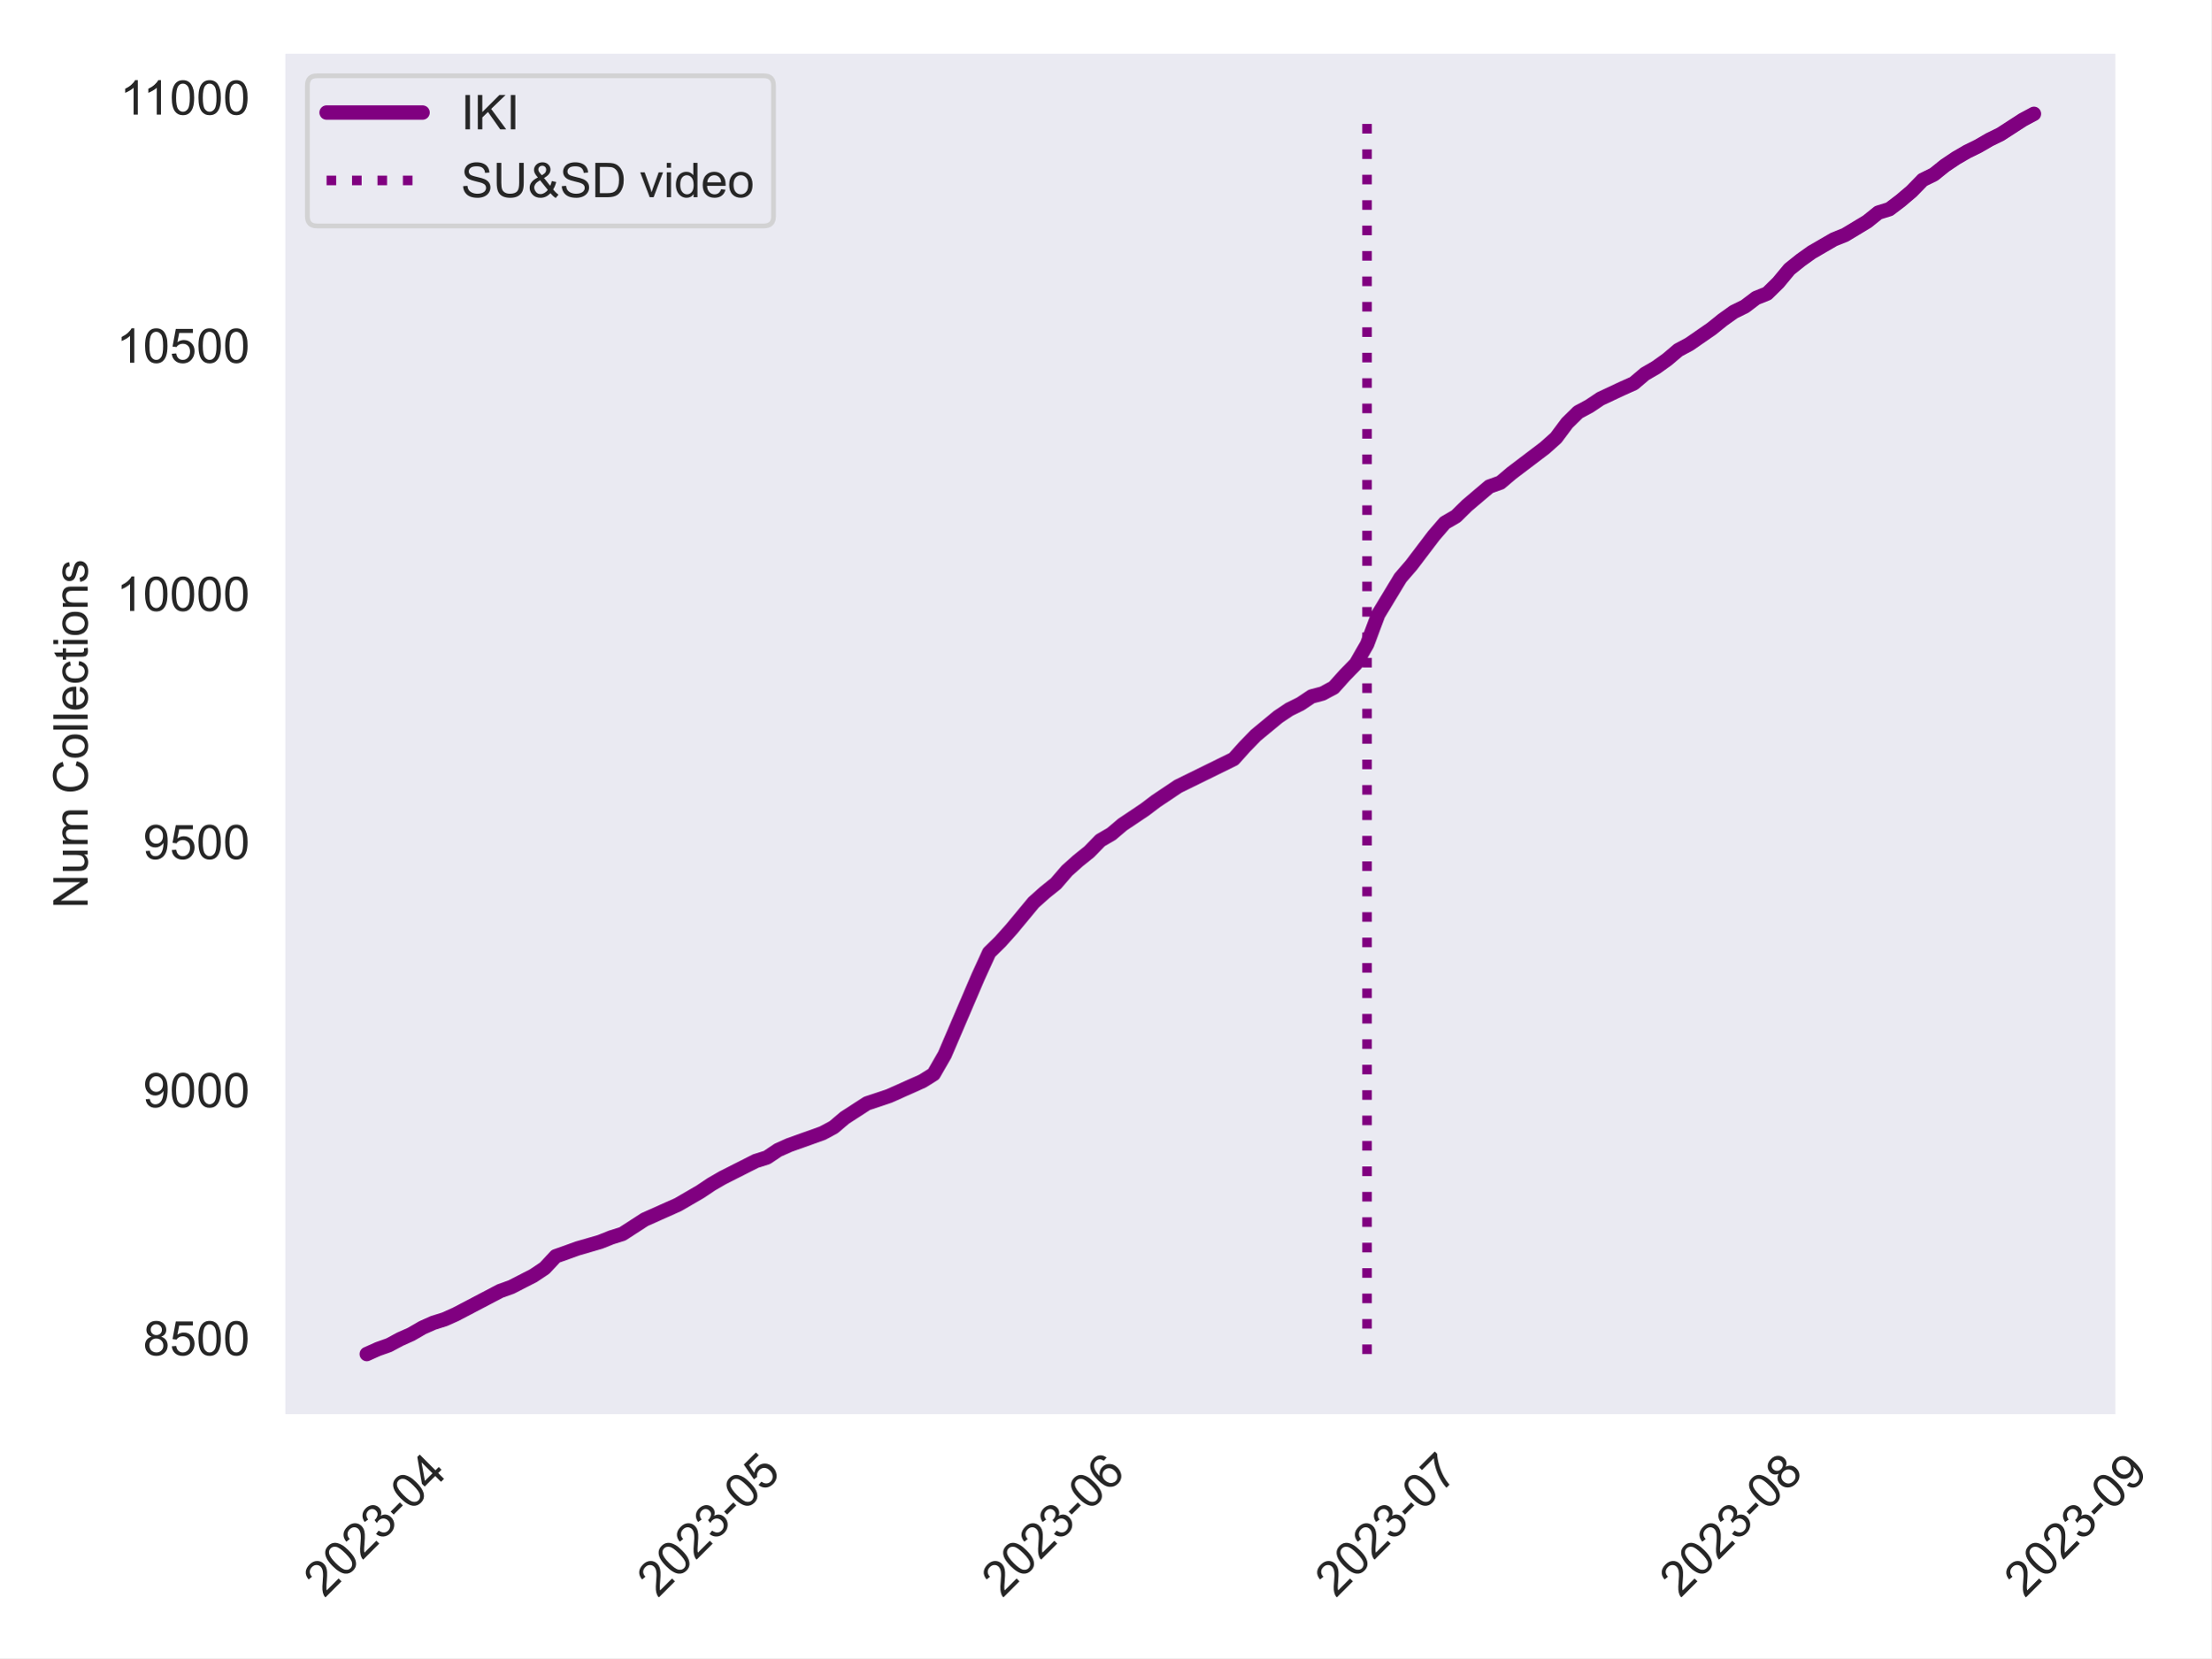
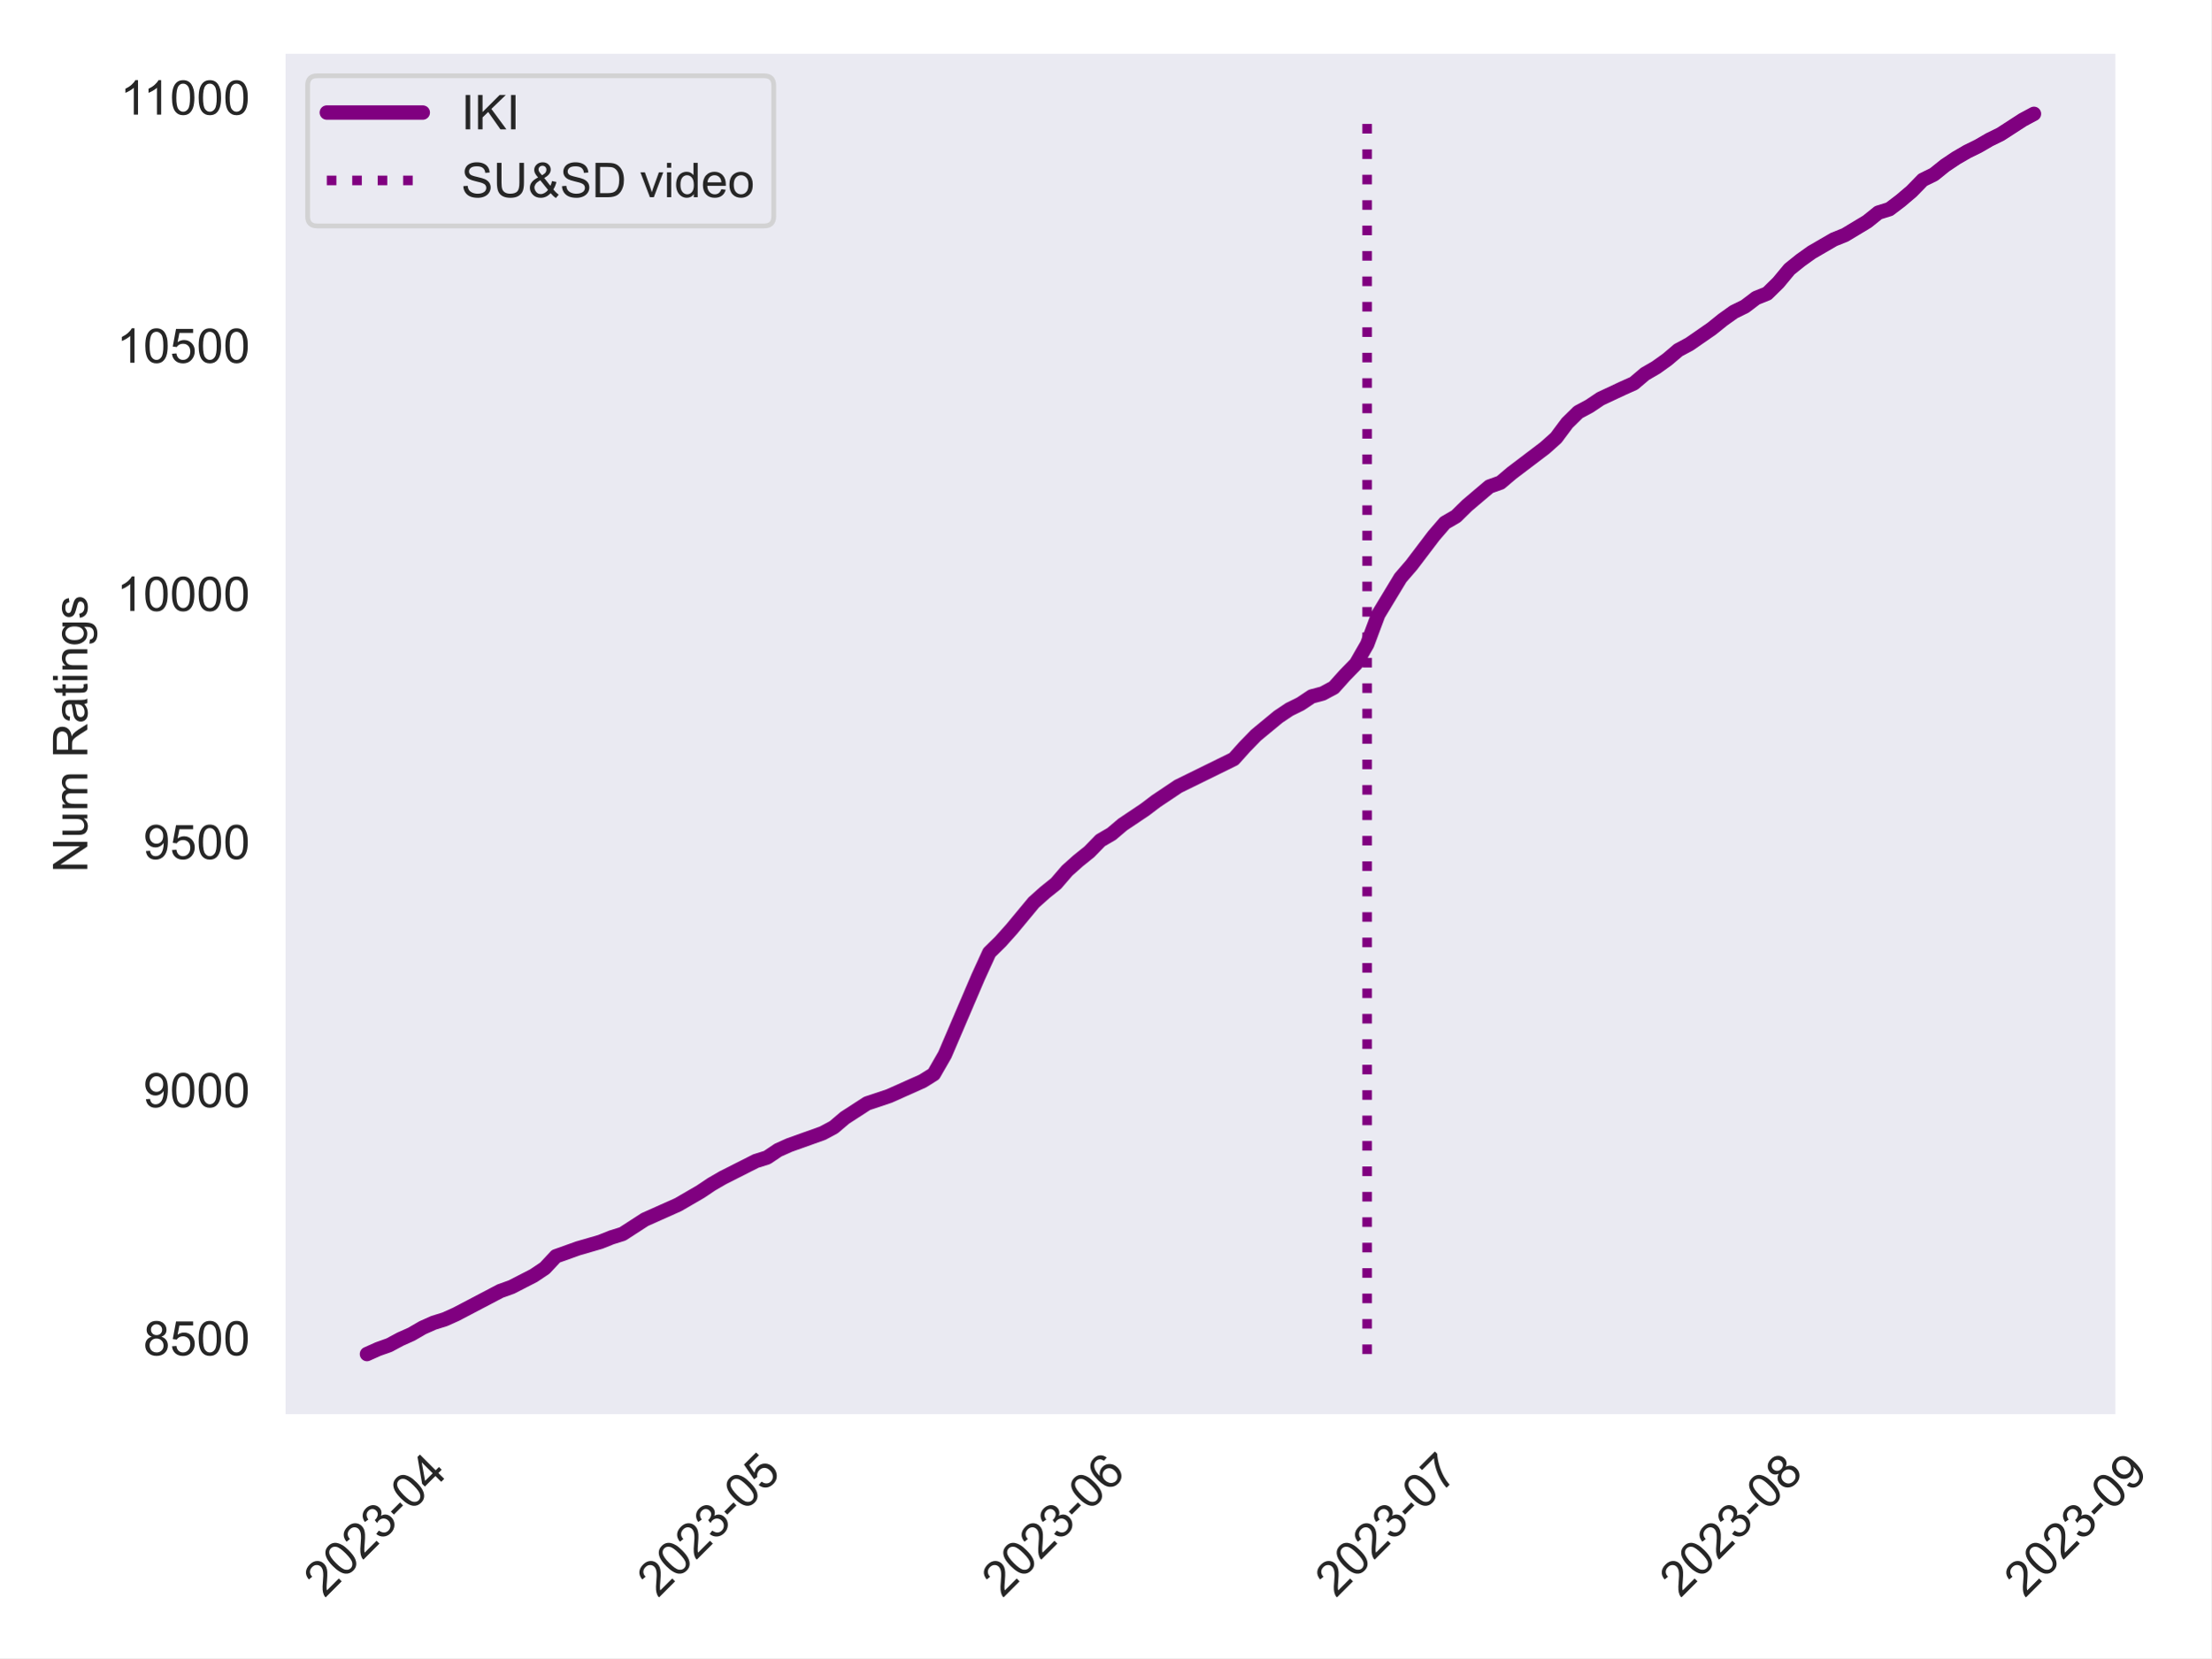
<svg xmlns="http://www.w3.org/2000/svg" xmlns:xlink="http://www.w3.org/1999/xlink" width="460.8pt" height="345.6pt" viewBox="0 0 460.8 345.6" version="1.1">
  <defs>
    <style type="text/css">*{stroke-linejoin: round; stroke-linecap: butt}</style>
  </defs>
  <g id="figure_1">
    <g id="patch_1">
      <path d="M 0 345.6  L 460.8 345.6  L 460.8 0  L 0 0  z " style="fill: #ffffff" />
    </g>
    <g id="axes_1">
      <g id="patch_2">
-         <path d="M 59.06 295.153  L 441.252 295.153  L 441.252 10.8  L 59.06 10.8  z " style="fill: #eaeaf2" />
+         <path d="M 59.105 295.153  L 441.252 295.153  L 441.252 10.8  L 59.105 10.8  z " style="fill: #eaeaf2" />
      </g>
      <g id="matplotlib.axis_1">
        <g id="xtick_1">
          <g id="text_1">
-             <g style="fill: #262626" transform="translate(67.60289 333.1617) rotate(-45) scale(0.1 -0.1)">
+             <g style="fill: #262626" transform="translate(67.64557 333.1617) rotate(-45) scale(0.1 -0.1)">
              <defs>
                <path id="ArialMT-32" d="M 3222 541  L 3222 0  L 194 0  Q 188 203 259 391  Q 375 700 629 1000  Q 884 1300 1366 1694  Q 2113 2306 2375 2664  Q 2638 3022 2638 3341  Q 2638 3675 2398 3904  Q 2159 4134 1775 4134  Q 1369 4134 1125 3890  Q 881 3647 878 3216  L 300 3275  Q 359 3922 746 4261  Q 1134 4600 1788 4600  Q 2447 4600 2831 4234  Q 3216 3869 3216 3328  Q 3216 3053 3103 2787  Q 2991 2522 2730 2228  Q 2469 1934 1863 1422  Q 1356 997 1212 845  Q 1069 694 975 541  L 3222 541  z " transform="scale(0.015625)" />
                <path id="ArialMT-30" d="M 266 2259  Q 266 3072 433 3567  Q 600 4063 929 4331  Q 1259 4600 1759 4600  Q 2128 4600 2406 4451  Q 2684 4303 2865 4023  Q 3047 3744 3150 3342  Q 3253 2941 3253 2259  Q 3253 1453 3087 958  Q 2922 463 2592 192  Q 2263 -78 1759 -78  Q 1097 -78 719 397  Q 266 969 266 2259  z M 844 2259  Q 844 1131 1108 757  Q 1372 384 1759 384  Q 2147 384 2411 759  Q 2675 1134 2675 2259  Q 2675 3391 2411 3762  Q 2147 4134 1753 4134  Q 1366 4134 1134 3806  Q 844 3388 844 2259  z " transform="scale(0.015625)" />
                <path id="ArialMT-33" d="M 269 1209  L 831 1284  Q 928 806 1161 595  Q 1394 384 1728 384  Q 2125 384 2398 659  Q 2672 934 2672 1341  Q 2672 1728 2419 1979  Q 2166 2231 1775 2231  Q 1616 2231 1378 2169  L 1441 2663  Q 1497 2656 1531 2656  Q 1891 2656 2178 2843  Q 2466 3031 2466 3422  Q 2466 3731 2256 3934  Q 2047 4138 1716 4138  Q 1388 4138 1169 3931  Q 950 3725 888 3313  L 325 3413  Q 428 3978 793 4289  Q 1159 4600 1703 4600  Q 2078 4600 2393 4439  Q 2709 4278 2876 4000  Q 3044 3722 3044 3409  Q 3044 3113 2884 2869  Q 2725 2625 2413 2481  Q 2819 2388 3044 2092  Q 3269 1797 3269 1353  Q 3269 753 2831 336  Q 2394 -81 1725 -81  Q 1122 -81 723 278  Q 325 638 269 1209  z " transform="scale(0.015625)" />
                <path id="ArialMT-2d" d="M 203 1375  L 203 1941  L 1931 1941  L 1931 1375  L 203 1375  z " transform="scale(0.015625)" />
                <path id="ArialMT-34" d="M 2069 0  L 2069 1097  L 81 1097  L 81 1613  L 2172 4581  L 2631 4581  L 2631 1613  L 3250 1613  L 3250 1097  L 2631 1097  L 2631 0  L 2069 0  z M 2069 1613  L 2069 3678  L 634 1613  L 2069 1613  z " transform="scale(0.015625)" />
              </defs>
              <use xlink:href="#ArialMT-32" />
              <use xlink:href="#ArialMT-30" x="55.615" />
              <use xlink:href="#ArialMT-32" x="111.23" />
              <use xlink:href="#ArialMT-33" x="166.846" />
              <use xlink:href="#ArialMT-2d" x="222.461" />
              <use xlink:href="#ArialMT-30" x="255.762" />
              <use xlink:href="#ArialMT-34" x="311.377" />
            </g>
          </g>
        </g>
        <g id="xtick_2">
          <g id="text_2">
-             <g style="fill: #262626" transform="translate(137.0923 333.1617) rotate(-45) scale(0.1 -0.1)">
+             <g style="fill: #262626" transform="translate(137.1268 333.1617) rotate(-45) scale(0.1 -0.1)">
              <defs>
                <path id="ArialMT-35" d="M 266 1200  L 856 1250  Q 922 819 1161 601  Q 1400 384 1738 384  Q 2144 384 2425 690  Q 2706 997 2706 1503  Q 2706 1984 2436 2262  Q 2166 2541 1728 2541  Q 1456 2541 1237 2417  Q 1019 2294 894 2097  L 366 2166  L 809 4519  L 3088 4519  L 3088 3981  L 1259 3981  L 1013 2750  Q 1425 3038 1878 3038  Q 2478 3038 2890 2622  Q 3303 2206 3303 1553  Q 3303 931 2941 478  Q 2500 -78 1738 -78  Q 1113 -78 717 272  Q 322 622 266 1200  z " transform="scale(0.015625)" />
              </defs>
              <use xlink:href="#ArialMT-32" />
              <use xlink:href="#ArialMT-30" x="55.615" />
              <use xlink:href="#ArialMT-32" x="111.23" />
              <use xlink:href="#ArialMT-33" x="166.846" />
              <use xlink:href="#ArialMT-2d" x="222.461" />
              <use xlink:href="#ArialMT-30" x="255.762" />
              <use xlink:href="#ArialMT-35" x="311.377" />
            </g>
          </g>
        </g>
        <g id="xtick_3">
          <g id="text_3">
-             <g style="fill: #262626" transform="translate(208.898 333.1617) rotate(-45) scale(0.1 -0.1)">
+             <g style="fill: #262626" transform="translate(208.9241 333.1617) rotate(-45) scale(0.1 -0.1)">
              <defs>
                <path id="ArialMT-36" d="M 3184 3459  L 2625 3416  Q 2550 3747 2413 3897  Q 2184 4138 1850 4138  Q 1581 4138 1378 3988  Q 1113 3794 959 3422  Q 806 3050 800 2363  Q 1003 2672 1297 2822  Q 1591 2972 1913 2972  Q 2475 2972 2870 2558  Q 3266 2144 3266 1488  Q 3266 1056 3080 686  Q 2894 316 2569 119  Q 2244 -78 1831 -78  Q 1128 -78 684 439  Q 241 956 241 2144  Q 241 3472 731 4075  Q 1159 4600 1884 4600  Q 2425 4600 2770 4297  Q 3116 3994 3184 3459  z M 888 1484  Q 888 1194 1011 928  Q 1134 663 1356 523  Q 1578 384 1822 384  Q 2178 384 2434 671  Q 2691 959 2691 1453  Q 2691 1928 2437 2201  Q 2184 2475 1800 2475  Q 1419 2475 1153 2201  Q 888 1928 888 1484  z " transform="scale(0.015625)" />
              </defs>
              <use xlink:href="#ArialMT-32" />
              <use xlink:href="#ArialMT-30" x="55.615" />
              <use xlink:href="#ArialMT-32" x="111.23" />
              <use xlink:href="#ArialMT-33" x="166.846" />
              <use xlink:href="#ArialMT-2d" x="222.461" />
              <use xlink:href="#ArialMT-30" x="255.762" />
              <use xlink:href="#ArialMT-36" x="311.377" />
            </g>
          </g>
        </g>
        <g id="xtick_4">
          <g id="text_4">
-             <g style="fill: #262626" transform="translate(278.3874 333.1617) rotate(-45) scale(0.1 -0.1)">
+             <g style="fill: #262626" transform="translate(278.4053 333.1617) rotate(-45) scale(0.1 -0.1)">
              <defs>
                <path id="ArialMT-37" d="M 303 3981  L 303 4522  L 3269 4522  L 3269 4084  Q 2831 3619 2401 2847  Q 1972 2075 1738 1259  Q 1569 684 1522 0  L 944 0  Q 953 541 1156 1306  Q 1359 2072 1739 2783  Q 2119 3494 2547 3981  L 303 3981  z " transform="scale(0.015625)" />
              </defs>
              <use xlink:href="#ArialMT-32" />
              <use xlink:href="#ArialMT-30" x="55.615" />
              <use xlink:href="#ArialMT-32" x="111.23" />
              <use xlink:href="#ArialMT-33" x="166.846" />
              <use xlink:href="#ArialMT-2d" x="222.461" />
              <use xlink:href="#ArialMT-30" x="255.762" />
              <use xlink:href="#ArialMT-37" x="311.377" />
            </g>
          </g>
        </g>
        <g id="xtick_5">
          <g id="text_5">
-             <g style="fill: #262626" transform="translate(350.1931 333.1617) rotate(-45) scale(0.1 -0.1)">
+             <g style="fill: #262626" transform="translate(350.2025 333.1617) rotate(-45) scale(0.1 -0.1)">
              <defs>
                <path id="ArialMT-38" d="M 1131 2484  Q 781 2613 612 2850  Q 444 3088 444 3419  Q 444 3919 803 4259  Q 1163 4600 1759 4600  Q 2359 4600 2725 4251  Q 3091 3903 3091 3403  Q 3091 3084 2923 2848  Q 2756 2613 2416 2484  Q 2838 2347 3058 2040  Q 3278 1734 3278 1309  Q 3278 722 2862 322  Q 2447 -78 1769 -78  Q 1091 -78 675 323  Q 259 725 259 1325  Q 259 1772 486 2073  Q 713 2375 1131 2484  z M 1019 3438  Q 1019 3113 1228 2906  Q 1438 2700 1772 2700  Q 2097 2700 2305 2904  Q 2513 3109 2513 3406  Q 2513 3716 2298 3927  Q 2084 4138 1766 4138  Q 1444 4138 1231 3931  Q 1019 3725 1019 3438  z M 838 1322  Q 838 1081 952 856  Q 1066 631 1291 507  Q 1516 384 1775 384  Q 2178 384 2440 643  Q 2703 903 2703 1303  Q 2703 1709 2433 1975  Q 2163 2241 1756 2241  Q 1359 2241 1098 1978  Q 838 1716 838 1322  z " transform="scale(0.015625)" />
              </defs>
              <use xlink:href="#ArialMT-32" />
              <use xlink:href="#ArialMT-30" x="55.615" />
              <use xlink:href="#ArialMT-32" x="111.23" />
              <use xlink:href="#ArialMT-33" x="166.846" />
              <use xlink:href="#ArialMT-2d" x="222.461" />
              <use xlink:href="#ArialMT-30" x="255.762" />
              <use xlink:href="#ArialMT-38" x="311.377" />
            </g>
          </g>
        </g>
        <g id="xtick_6">
          <g id="text_6">
-             <g style="fill: #262626" transform="translate(421.9988 333.1617) rotate(-45) scale(0.1 -0.1)">
+             <g style="fill: #262626" transform="translate(421.9998 333.1617) rotate(-45) scale(0.1 -0.1)">
              <defs>
                <path id="ArialMT-39" d="M 350 1059  L 891 1109  Q 959 728 1153 556  Q 1347 384 1650 384  Q 1909 384 2104 503  Q 2300 622 2425 820  Q 2550 1019 2634 1356  Q 2719 1694 2719 2044  Q 2719 2081 2716 2156  Q 2547 1888 2255 1720  Q 1963 1553 1622 1553  Q 1053 1553 659 1965  Q 266 2378 266 3053  Q 266 3750 677 4175  Q 1088 4600 1706 4600  Q 2153 4600 2523 4359  Q 2894 4119 3086 3673  Q 3278 3228 3278 2384  Q 3278 1506 3087 986  Q 2897 466 2520 194  Q 2144 -78 1638 -78  Q 1100 -78 759 220  Q 419 519 350 1059  z M 2653 3081  Q 2653 3566 2395 3850  Q 2138 4134 1775 4134  Q 1400 4134 1122 3828  Q 844 3522 844 3034  Q 844 2597 1108 2323  Q 1372 2050 1759 2050  Q 2150 2050 2401 2323  Q 2653 2597 2653 3081  z " transform="scale(0.015625)" />
              </defs>
              <use xlink:href="#ArialMT-32" />
              <use xlink:href="#ArialMT-30" x="55.615" />
              <use xlink:href="#ArialMT-32" x="111.23" />
              <use xlink:href="#ArialMT-33" x="166.846" />
              <use xlink:href="#ArialMT-2d" x="222.461" />
              <use xlink:href="#ArialMT-30" x="255.762" />
              <use xlink:href="#ArialMT-39" x="311.377" />
            </g>
          </g>
        </g>
      </g>
      <g id="matplotlib.axis_2">
        <g id="ytick_1">
          <g id="text_7">
-             <g style="fill: #262626" transform="translate(29.81625 282.4965) scale(0.1 -0.1)">
+             <g style="fill: #262626" transform="translate(29.86125 282.4965) scale(0.1 -0.1)">
              <use xlink:href="#ArialMT-38" />
              <use xlink:href="#ArialMT-35" x="55.615" />
              <use xlink:href="#ArialMT-30" x="111.23" />
              <use xlink:href="#ArialMT-30" x="166.846" />
            </g>
          </g>
        </g>
        <g id="ytick_2">
          <g id="text_8">
-             <g style="fill: #262626" transform="translate(29.81625 230.7753) scale(0.1 -0.1)">
+             <g style="fill: #262626" transform="translate(29.86125 230.7753) scale(0.1 -0.1)">
              <use xlink:href="#ArialMT-39" />
              <use xlink:href="#ArialMT-30" x="55.615" />
              <use xlink:href="#ArialMT-30" x="111.23" />
              <use xlink:href="#ArialMT-30" x="166.846" />
            </g>
          </g>
        </g>
        <g id="ytick_3">
          <g id="text_9">
-             <g style="fill: #262626" transform="translate(29.81625 179.0541) scale(0.1 -0.1)">
+             <g style="fill: #262626" transform="translate(29.86125 179.0541) scale(0.1 -0.1)">
              <use xlink:href="#ArialMT-39" />
              <use xlink:href="#ArialMT-35" x="55.615" />
              <use xlink:href="#ArialMT-30" x="111.23" />
              <use xlink:href="#ArialMT-30" x="166.846" />
            </g>
          </g>
        </g>
        <g id="ytick_4">
          <g id="text_10">
-             <g style="fill: #262626" transform="translate(24.25531 127.3329) scale(0.1 -0.1)">
+             <g style="fill: #262626" transform="translate(24.30031 127.3329) scale(0.1 -0.1)">
              <defs>
                <path id="ArialMT-31" d="M 2384 0  L 1822 0  L 1822 3584  Q 1619 3391 1289 3197  Q 959 3003 697 2906  L 697 3450  Q 1169 3672 1522 3987  Q 1875 4303 2022 4600  L 2384 4600  L 2384 0  z " transform="scale(0.015625)" />
              </defs>
              <use xlink:href="#ArialMT-31" />
              <use xlink:href="#ArialMT-30" x="55.615" />
              <use xlink:href="#ArialMT-30" x="111.23" />
              <use xlink:href="#ArialMT-30" x="166.846" />
              <use xlink:href="#ArialMT-30" x="222.461" />
            </g>
          </g>
        </g>
        <g id="ytick_5">
          <g id="text_11">
-             <g style="fill: #262626" transform="translate(24.25531 75.61165) scale(0.1 -0.1)">
+             <g style="fill: #262626" transform="translate(24.30031 75.61165) scale(0.1 -0.1)">
              <use xlink:href="#ArialMT-31" />
              <use xlink:href="#ArialMT-30" x="55.615" />
              <use xlink:href="#ArialMT-35" x="111.23" />
              <use xlink:href="#ArialMT-30" x="166.846" />
              <use xlink:href="#ArialMT-30" x="222.461" />
            </g>
          </g>
        </g>
        <g id="ytick_6">
          <g id="text_12">
-             <g style="fill: #262626" transform="translate(24.99281 23.89044) scale(0.1 -0.1)">
+             <g style="fill: #262626" transform="translate(25.03781 23.89044) scale(0.1 -0.1)">
              <use xlink:href="#ArialMT-31" />
              <use xlink:href="#ArialMT-31" x="48.24" />
              <use xlink:href="#ArialMT-30" x="103.855" />
              <use xlink:href="#ArialMT-30" x="159.471" />
              <use xlink:href="#ArialMT-30" x="215.086" />
            </g>
          </g>
        </g>
        <g id="text_13">
-           <g style="fill: #262626" transform="translate(18.26781 189.3764) rotate(-90) scale(0.1 -0.1)">
+           <g style="fill: #262626" transform="translate(18.19562 181.8741) rotate(-90) scale(0.1 -0.1)">
            <defs>
              <path id="ArialMT-4e" d="M 488 0  L 488 4581  L 1109 4581  L 3516 984  L 3516 4581  L 4097 4581  L 4097 0  L 3475 0  L 1069 3600  L 1069 0  L 488 0  z " transform="scale(0.015625)" />
              <path id="ArialMT-75" d="M 2597 0  L 2597 488  Q 2209 -75 1544 -75  Q 1250 -75 995 37  Q 741 150 617 320  Q 494 491 444 738  Q 409 903 409 1263  L 409 3319  L 972 3319  L 972 1478  Q 972 1038 1006 884  Q 1059 663 1231 536  Q 1403 409 1656 409  Q 1909 409 2131 539  Q 2353 669 2445 892  Q 2538 1116 2538 1541  L 2538 3319  L 3100 3319  L 3100 0  L 2597 0  z " transform="scale(0.015625)" />
              <path id="ArialMT-6d" d="M 422 0  L 422 3319  L 925 3319  L 925 2853  Q 1081 3097 1340 3245  Q 1600 3394 1931 3394  Q 2300 3394 2536 3241  Q 2772 3088 2869 2813  Q 3263 3394 3894 3394  Q 4388 3394 4653 3120  Q 4919 2847 4919 2278  L 4919 0  L 4359 0  L 4359 2091  Q 4359 2428 4304 2576  Q 4250 2725 4106 2815  Q 3963 2906 3769 2906  Q 3419 2906 3187 2673  Q 2956 2441 2956 1928  L 2956 0  L 2394 0  L 2394 2156  Q 2394 2531 2256 2718  Q 2119 2906 1806 2906  Q 1569 2906 1367 2781  Q 1166 2656 1075 2415  Q 984 2175 984 1722  L 984 0  L 422 0  z " transform="scale(0.015625)" />
              <path id="ArialMT-20" transform="scale(0.015625)" />
-               <path id="ArialMT-43" d="M 3763 1606  L 4369 1453  Q 4178 706 3683 314  Q 3188 -78 2472 -78  Q 1731 -78 1267 223  Q 803 525 561 1097  Q 319 1669 319 2325  Q 319 3041 592 3573  Q 866 4106 1370 4382  Q 1875 4659 2481 4659  Q 3169 4659 3637 4309  Q 4106 3959 4291 3325  L 3694 3184  Q 3534 3684 3231 3912  Q 2928 4141 2469 4141  Q 1941 4141 1586 3887  Q 1231 3634 1087 3207  Q 944 2781 944 2328  Q 944 1744 1114 1308  Q 1284 872 1643 656  Q 2003 441 2422 441  Q 2931 441 3284 734  Q 3638 1028 3763 1606  z " transform="scale(0.015625)" />
-               <path id="ArialMT-6f" d="M 213 1659  Q 213 2581 725 3025  Q 1153 3394 1769 3394  Q 2453 3394 2887 2945  Q 3322 2497 3322 1706  Q 3322 1066 3130 698  Q 2938 331 2570 128  Q 2203 -75 1769 -75  Q 1072 -75 642 372  Q 213 819 213 1659  z M 791 1659  Q 791 1022 1069 705  Q 1347 388 1769 388  Q 2188 388 2466 706  Q 2744 1025 2744 1678  Q 2744 2294 2464 2611  Q 2184 2928 1769 2928  Q 1347 2928 1069 2612  Q 791 2297 791 1659  z " transform="scale(0.015625)" />
-               <path id="ArialMT-6c" d="M 409 0  L 409 4581  L 972 4581  L 972 0  L 409 0  z " transform="scale(0.015625)" />
-               <path id="ArialMT-65" d="M 2694 1069  L 3275 997  Q 3138 488 2766 206  Q 2394 -75 1816 -75  Q 1088 -75 661 373  Q 234 822 234 1631  Q 234 2469 665 2931  Q 1097 3394 1784 3394  Q 2450 3394 2872 2941  Q 3294 2488 3294 1666  Q 3294 1616 3291 1516  L 816 1516  Q 847 969 1125 678  Q 1403 388 1819 388  Q 2128 388 2347 550  Q 2566 713 2694 1069  z M 847 1978  L 2700 1978  Q 2663 2397 2488 2606  Q 2219 2931 1791 2931  Q 1403 2931 1139 2672  Q 875 2413 847 1978  z " transform="scale(0.015625)" />
-               <path id="ArialMT-63" d="M 2588 1216  L 3141 1144  Q 3050 572 2676 248  Q 2303 -75 1759 -75  Q 1078 -75 664 370  Q 250 816 250 1647  Q 250 2184 428 2587  Q 606 2991 970 3192  Q 1334 3394 1763 3394  Q 2303 3394 2647 3120  Q 2991 2847 3088 2344  L 2541 2259  Q 2463 2594 2264 2762  Q 2066 2931 1784 2931  Q 1359 2931 1093 2626  Q 828 2322 828 1663  Q 828 994 1084 691  Q 1341 388 1753 388  Q 2084 388 2306 591  Q 2528 794 2588 1216  z " transform="scale(0.015625)" />
+               <path id="ArialMT-52" d="M 503 0  L 503 4581  L 2534 4581  Q 3147 4581 3465 4457  Q 3784 4334 3975 4021  Q 4166 3709 4166 3331  Q 4166 2844 3850 2509  Q 3534 2175 2875 2084  Q 3116 1969 3241 1856  Q 3506 1613 3744 1247  L 4541 0  L 3778 0  L 3172 953  Q 2906 1366 2734 1584  Q 2563 1803 2427 1890  Q 2291 1978 2150 2013  Q 2047 2034 1813 2034  L 1109 2034  L 1109 0  L 503 0  z M 1109 2559  L 2413 2559  Q 2828 2559 3062 2645  Q 3297 2731 3419 2920  Q 3541 3109 3541 3331  Q 3541 3656 3305 3865  Q 3069 4075 2559 4075  L 1109 4075  L 1109 2559  z " transform="scale(0.015625)" />
+               <path id="ArialMT-61" d="M 2588 409  Q 2275 144 1986 34  Q 1697 -75 1366 -75  Q 819 -75 525 192  Q 231 459 231 875  Q 231 1119 342 1320  Q 453 1522 633 1644  Q 813 1766 1038 1828  Q 1203 1872 1538 1913  Q 2219 1994 2541 2106  Q 2544 2222 2544 2253  Q 2544 2597 2384 2738  Q 2169 2928 1744 2928  Q 1347 2928 1158 2789  Q 969 2650 878 2297  L 328 2372  Q 403 2725 575 2942  Q 747 3159 1072 3276  Q 1397 3394 1825 3394  Q 2250 3394 2515 3294  Q 2781 3194 2906 3042  Q 3031 2891 3081 2659  Q 3109 2516 3109 2141  L 3109 1391  Q 3109 606 3145 398  Q 3181 191 3288 0  L 2700 0  Q 2613 175 2588 409  z M 2541 1666  Q 2234 1541 1622 1453  Q 1275 1403 1131 1340  Q 988 1278 909 1158  Q 831 1038 831 891  Q 831 666 1001 516  Q 1172 366 1500 366  Q 1825 366 2078 508  Q 2331 650 2450 897  Q 2541 1088 2541 1459  L 2541 1666  z " transform="scale(0.015625)" />
              <path id="ArialMT-74" d="M 1650 503  L 1731 6  Q 1494 -44 1306 -44  Q 1000 -44 831 53  Q 663 150 594 308  Q 525 466 525 972  L 525 2881  L 113 2881  L 113 3319  L 525 3319  L 525 4141  L 1084 4478  L 1084 3319  L 1650 3319  L 1650 2881  L 1084 2881  L 1084 941  Q 1084 700 1114 631  Q 1144 563 1211 522  Q 1278 481 1403 481  Q 1497 481 1650 503  z " transform="scale(0.015625)" />
              <path id="ArialMT-69" d="M 425 3934  L 425 4581  L 988 4581  L 988 3934  L 425 3934  z M 425 0  L 425 3319  L 988 3319  L 988 0  L 425 0  z " transform="scale(0.015625)" />
              <path id="ArialMT-6e" d="M 422 0  L 422 3319  L 928 3319  L 928 2847  Q 1294 3394 1984 3394  Q 2284 3394 2536 3286  Q 2788 3178 2913 3003  Q 3038 2828 3088 2588  Q 3119 2431 3119 2041  L 3119 0  L 2556 0  L 2556 2019  Q 2556 2363 2490 2533  Q 2425 2703 2258 2804  Q 2091 2906 1866 2906  Q 1506 2906 1245 2678  Q 984 2450 984 1813  L 984 0  L 422 0  z " transform="scale(0.015625)" />
+               <path id="ArialMT-67" d="M 319 -275  L 866 -356  Q 900 -609 1056 -725  Q 1266 -881 1628 -881  Q 2019 -881 2231 -725  Q 2444 -569 2519 -288  Q 2563 -116 2559 434  Q 2191 0 1641 0  Q 956 0 581 494  Q 206 988 206 1678  Q 206 2153 378 2554  Q 550 2956 876 3175  Q 1203 3394 1644 3394  Q 2231 3394 2613 2919  L 2613 3319  L 3131 3319  L 3131 450  Q 3131 -325 2973 -648  Q 2816 -972 2473 -1159  Q 2131 -1347 1631 -1347  Q 1038 -1347 672 -1080  Q 306 -813 319 -275  z M 784 1719  Q 784 1066 1043 766  Q 1303 466 1694 466  Q 2081 466 2343 764  Q 2606 1063 2606 1700  Q 2606 2309 2336 2618  Q 2066 2928 1684 2928  Q 1309 2928 1046 2623  Q 784 2319 784 1719  z " transform="scale(0.015625)" />
              <path id="ArialMT-73" d="M 197 991  L 753 1078  Q 800 744 1014 566  Q 1228 388 1613 388  Q 2000 388 2187 545  Q 2375 703 2375 916  Q 2375 1106 2209 1216  Q 2094 1291 1634 1406  Q 1016 1563 777 1677  Q 538 1791 414 1992  Q 291 2194 291 2438  Q 291 2659 392 2848  Q 494 3038 669 3163  Q 800 3259 1026 3326  Q 1253 3394 1513 3394  Q 1903 3394 2198 3281  Q 2494 3169 2634 2976  Q 2775 2784 2828 2463  L 2278 2388  Q 2241 2644 2061 2787  Q 1881 2931 1553 2931  Q 1166 2931 1000 2803  Q 834 2675 834 2503  Q 834 2394 903 2306  Q 972 2216 1119 2156  Q 1203 2125 1616 2013  Q 2213 1853 2448 1751  Q 2684 1650 2818 1456  Q 2953 1263 2953 975  Q 2953 694 2789 445  Q 2625 197 2315 61  Q 2006 -75 1616 -75  Q 969 -75 630 194  Q 291 463 197 991  z " transform="scale(0.015625)" />
            </defs>
            <use xlink:href="#ArialMT-4e" />
            <use xlink:href="#ArialMT-75" x="72.217" />
            <use xlink:href="#ArialMT-6d" x="127.832" />
            <use xlink:href="#ArialMT-20" x="211.133" />
-             <use xlink:href="#ArialMT-43" x="238.916" />
-             <use xlink:href="#ArialMT-6f" x="311.133" />
-             <use xlink:href="#ArialMT-6c" x="366.748" />
-             <use xlink:href="#ArialMT-6c" x="388.965" />
-             <use xlink:href="#ArialMT-65" x="411.182" />
-             <use xlink:href="#ArialMT-63" x="466.797" />
-             <use xlink:href="#ArialMT-74" x="516.797" />
-             <use xlink:href="#ArialMT-69" x="544.58" />
-             <use xlink:href="#ArialMT-6f" x="566.797" />
-             <use xlink:href="#ArialMT-6e" x="622.412" />
-             <use xlink:href="#ArialMT-73" x="678.027" />
+             <use xlink:href="#ArialMT-52" x="238.916" />
+             <use xlink:href="#ArialMT-61" x="311.133" />
+             <use xlink:href="#ArialMT-74" x="366.748" />
+             <use xlink:href="#ArialMT-69" x="394.531" />
+             <use xlink:href="#ArialMT-6e" x="416.748" />
+             <use xlink:href="#ArialMT-67" x="472.363" />
+             <use xlink:href="#ArialMT-73" x="527.979" />
          </g>
        </g>
      </g>
      <g id="PolyCollection_1" />
      <g id="line2d_1">
-         <path d="M 76.432 282.228  L 78.749 281.193  L 81.065 280.366  L 83.381 279.124  L 85.698 278.09  L 88.014 276.745  L 90.33 275.711  L 92.647 274.987  L 94.963 273.952  L 104.228 269.091  L 106.544 268.263  L 111.177 265.884  L 113.493 264.332  L 115.81 261.85  L 120.442 260.195  L 125.075 258.85  L 127.391 257.919  L 129.708 257.195  L 134.34 254.195  L 141.289 251.092  L 145.922 248.402  L 148.238 246.85  L 150.554 245.506  L 157.503 241.989  L 159.82 241.265  L 162.136 239.713  L 164.452 238.678  L 171.401 236.196  L 173.718 234.955  L 176.034 232.989  L 180.666 229.989  L 185.299 228.438  L 192.248 225.334  L 194.564 223.886  L 196.881 219.852  L 203.83 203.612  L 206.146 198.543  L 208.462 196.267  L 210.779 193.681  L 215.411 188.095  L 217.727 186.026  L 220.044 184.164  L 222.36 181.475  L 224.676 179.406  L 226.993 177.544  L 229.309 175.165  L 231.625 173.82  L 233.942 171.855  L 238.574 168.751  L 240.891 166.993  L 245.523 163.89  L 257.105 158.2  L 259.421 155.614  L 261.737 153.235  L 266.37 149.408  L 268.686 147.856  L 271.003 146.718  L 273.319 145.167  L 275.635 144.546  L 277.952 143.305  L 280.268 140.719  L 282.584 138.339  L 284.901 134.305  L 287.217 128.099  L 291.849 120.444  L 294.166 117.754  L 298.798 111.651  L 301.115 108.962  L 303.431 107.617  L 305.747 105.341  L 310.38 101.41  L 312.696 100.583  L 315.013 98.617  L 321.962 93.342  L 324.278 91.273  L 326.594 88.17  L 328.911 85.894  L 331.227 84.653  L 333.543 83.101  L 338.176 80.929  L 340.492 79.894  L 342.808 77.929  L 345.125 76.584  L 347.441 74.929  L 349.757 72.964  L 352.074 71.722  L 356.706 68.516  L 359.023 66.654  L 361.339 64.999  L 363.655 63.861  L 365.972 62.102  L 368.288 61.171  L 370.604 58.896  L 372.92 56.103  L 375.237 54.241  L 377.553 52.586  L 382.186 49.896  L 384.502 48.965  L 389.135 46.172  L 391.451 44.31  L 393.767 43.586  L 396.084 41.828  L 398.4 39.862  L 400.716 37.483  L 403.033 36.345  L 405.349 34.483  L 407.665 32.932  L 409.981 31.587  L 412.298 30.449  L 414.614 29.104  L 416.93 27.966  L 421.563 24.966  L 423.879 23.725  L 423.879 23.725  " clip-path="url(#pe4207666bf)" style="fill: none; stroke: #800080; stroke-width: 3; stroke-linecap: round" />
+         <path d="M 76.475 282.228  L 78.791 281.193  L 81.107 280.366  L 83.423 279.124  L 85.739 278.09  L 88.056 276.745  L 90.372 275.711  L 92.688 274.987  L 95.004 273.952  L 104.268 269.091  L 106.584 268.263  L 111.216 265.884  L 113.532 264.332  L 115.848 261.85  L 120.48 260.195  L 125.112 258.85  L 127.428 257.919  L 129.744 257.195  L 134.376 254.195  L 141.324 251.092  L 145.957 248.402  L 148.273 246.85  L 150.589 245.506  L 157.537 241.989  L 159.853 241.265  L 162.169 239.713  L 164.485 238.678  L 171.433 236.196  L 173.749 234.955  L 176.065 232.989  L 180.697 229.989  L 185.329 228.438  L 192.277 225.334  L 194.593 223.886  L 196.909 219.852  L 203.858 203.612  L 206.174 198.543  L 208.49 196.267  L 210.806 193.681  L 215.438 188.095  L 217.754 186.026  L 220.07 184.164  L 222.386 181.475  L 224.702 179.406  L 227.018 177.544  L 229.334 175.165  L 231.65 173.82  L 233.966 171.855  L 238.598 168.751  L 240.914 166.993  L 245.546 163.89  L 257.126 158.2  L 259.443 155.614  L 261.759 153.235  L 266.391 149.408  L 268.707 147.856  L 271.023 146.718  L 273.339 145.167  L 275.655 144.546  L 277.971 143.305  L 280.287 140.719  L 282.603 138.339  L 284.919 134.305  L 287.235 128.099  L 291.867 120.444  L 294.183 117.754  L 298.815 111.651  L 301.131 108.962  L 303.447 107.617  L 305.763 105.341  L 310.395 101.41  L 312.711 100.583  L 315.027 98.617  L 321.976 93.342  L 324.292 91.273  L 326.608 88.17  L 328.924 85.894  L 331.24 84.653  L 333.556 83.101  L 338.188 80.929  L 340.504 79.894  L 342.82 77.929  L 345.136 76.584  L 347.452 74.929  L 349.768 72.964  L 352.084 71.722  L 356.716 68.516  L 359.032 66.654  L 361.348 64.999  L 363.664 63.861  L 365.98 62.102  L 368.296 61.171  L 370.612 58.896  L 372.929 56.103  L 375.245 54.241  L 377.561 52.586  L 382.193 49.896  L 384.509 48.965  L 389.141 46.172  L 391.457 44.31  L 393.773 43.586  L 396.089 41.828  L 398.405 39.862  L 400.721 37.483  L 403.037 36.345  L 405.353 34.483  L 407.669 32.932  L 409.985 31.587  L 412.301 30.449  L 414.617 29.104  L 416.933 27.966  L 421.565 24.966  L 423.881 23.725  L 423.881 23.725  " clip-path="url(#p75b350a367)" style="fill: none; stroke: #800080; stroke-width: 3; stroke-linecap: round" />
      </g>
      <g id="LineCollection_1">
-         <path d="M 284.901 282.228  L 284.901 23.725  " clip-path="url(#pe4207666bf)" style="fill: none; stroke-dasharray: 2,3.3; stroke-dashoffset: 0; stroke: #800080; stroke-width: 2" />
+         <path d="M 284.919 282.228  L 284.919 23.725  " clip-path="url(#p75b350a367)" style="fill: none; stroke-dasharray: 2,3.3; stroke-dashoffset: 0; stroke: #800080; stroke-width: 2" />
      </g>
      <g id="patch_3">
-         <path d="M 59.06 295.153  L 59.06 10.8  " style="fill: none; stroke: #ffffff; stroke-width: 0.8; stroke-linejoin: miter; stroke-linecap: square" />
+         <path d="M 59.105 295.153  L 59.105 10.8  " style="fill: none; stroke: #ffffff; stroke-width: 0.8; stroke-linejoin: miter; stroke-linecap: square" />
      </g>
      <g id="patch_4">
        <path d="M 441.252 295.153  L 441.252 10.8  " style="fill: none; stroke: #ffffff; stroke-width: 0.8; stroke-linejoin: miter; stroke-linecap: square" />
      </g>
      <g id="patch_5">
-         <path d="M 59.06 295.153  L 441.252 295.153  " style="fill: none; stroke: #ffffff; stroke-width: 0.8; stroke-linejoin: miter; stroke-linecap: square" />
+         <path d="M 59.105 295.153  L 441.252 295.153  " style="fill: none; stroke: #ffffff; stroke-width: 0.8; stroke-linejoin: miter; stroke-linecap: square" />
      </g>
      <g id="patch_6">
-         <path d="M 59.06 10.8  L 441.252 10.8  " style="fill: none; stroke: #ffffff; stroke-width: 0.8; stroke-linejoin: miter; stroke-linecap: square" />
+         <path d="M 59.105 10.8  L 441.252 10.8  " style="fill: none; stroke: #ffffff; stroke-width: 0.8; stroke-linejoin: miter; stroke-linecap: square" />
      </g>
      <g id="legend_1">
        <g id="patch_7">
-           <path d="M 66.06 47.091  L 159.197 47.091  Q 161.197 47.091 161.197 45.091  L 161.197 17.8  Q 161.197 15.8 159.197 15.8  L 66.06 15.8  Q 64.06 15.8 64.06 17.8  L 64.06 45.091  Q 64.06 47.091 66.06 47.091  z " style="fill: #eaeaf2; opacity: 0.8; stroke: #cccccc; stroke-linejoin: miter" />
+           <path d="M 66.105 47.091  L 159.243 47.091  Q 161.243 47.091 161.243 45.091  L 161.243 17.8  Q 161.243 15.8 159.243 15.8  L 66.105 15.8  Q 64.105 15.8 64.105 17.8  L 64.105 45.091  Q 64.105 47.091 66.105 47.091  z " style="fill: #eaeaf2; opacity: 0.8; stroke: #cccccc; stroke-linejoin: miter" />
        </g>
        <g id="line2d_2">
-           <path d="M 68.06 23.458  L 78.06 23.458  L 88.06 23.458  " style="fill: none; stroke: #800080; stroke-width: 3; stroke-linecap: round" />
+           <path d="M 68.105 23.458  L 78.105 23.458  L 88.105 23.458  " style="fill: none; stroke: #800080; stroke-width: 3; stroke-linecap: round" />
        </g>
        <g id="text_14">
-           <g style="fill: #262626" transform="translate(96.06 26.95781) scale(0.1 -0.1)">
+           <g style="fill: #262626" transform="translate(96.105 26.95781) scale(0.1 -0.1)">
            <defs>
              <path id="ArialMT-49" d="M 597 0  L 597 4581  L 1203 4581  L 1203 0  L 597 0  z " transform="scale(0.015625)" />
              <path id="ArialMT-4b" d="M 469 0  L 469 4581  L 1075 4581  L 1075 2309  L 3350 4581  L 4172 4581  L 2250 2725  L 4256 0  L 3456 0  L 1825 2319  L 1075 1588  L 1075 0  L 469 0  z " transform="scale(0.015625)" />
            </defs>
            <use xlink:href="#ArialMT-49" />
            <use xlink:href="#ArialMT-4b" x="27.783" />
            <use xlink:href="#ArialMT-49" x="94.482" />
          </g>
        </g>
        <g id="line2d_3">
-           <path d="M 68.06 37.603  L 88.06 37.603  " style="fill: none; stroke-dasharray: 2,3.3; stroke-dashoffset: 0; stroke: #800080; stroke-width: 2" />
+           <path d="M 68.105 37.603  L 88.105 37.603  " style="fill: none; stroke-dasharray: 2,3.3; stroke-dashoffset: 0; stroke: #800080; stroke-width: 2" />
        </g>
        <g id="text_15">
-           <g style="fill: #262626" transform="translate(96.06 41.10312) scale(0.1 -0.1)">
+           <g style="fill: #262626" transform="translate(96.105 41.10312) scale(0.1 -0.1)">
            <defs>
              <path id="ArialMT-53" d="M 288 1472  L 859 1522  Q 900 1178 1048 958  Q 1197 738 1509 602  Q 1822 466 2213 466  Q 2559 466 2825 569  Q 3091 672 3220 851  Q 3350 1031 3350 1244  Q 3350 1459 3225 1620  Q 3100 1781 2813 1891  Q 2628 1963 1997 2114  Q 1366 2266 1113 2400  Q 784 2572 623 2826  Q 463 3081 463 3397  Q 463 3744 659 4045  Q 856 4347 1234 4503  Q 1613 4659 2075 4659  Q 2584 4659 2973 4495  Q 3363 4331 3572 4012  Q 3781 3694 3797 3291  L 3216 3247  Q 3169 3681 2898 3903  Q 2628 4125 2100 4125  Q 1550 4125 1298 3923  Q 1047 3722 1047 3438  Q 1047 3191 1225 3031  Q 1400 2872 2139 2705  Q 2878 2538 3153 2413  Q 3553 2228 3743 1945  Q 3934 1663 3934 1294  Q 3934 928 3725 604  Q 3516 281 3123 101  Q 2731 -78 2241 -78  Q 1619 -78 1198 103  Q 778 284 539 648  Q 300 1013 288 1472  z " transform="scale(0.015625)" />
              <path id="ArialMT-55" d="M 3500 4581  L 4106 4581  L 4106 1934  Q 4106 1244 3950 837  Q 3794 431 3386 176  Q 2978 -78 2316 -78  Q 1672 -78 1262 144  Q 853 366 678 786  Q 503 1206 503 1934  L 503 4581  L 1109 4581  L 1109 1938  Q 1109 1341 1220 1058  Q 1331 775 1601 622  Q 1872 469 2263 469  Q 2931 469 3215 772  Q 3500 1075 3500 1938  L 3500 4581  z " transform="scale(0.015625)" />
              <path id="ArialMT-26" d="M 3041 541  Q 2763 231 2434 76  Q 2106 -78 1725 -78  Q 1022 -78 609 397  Q 275 784 275 1263  Q 275 1688 548 2030  Q 822 2372 1366 2631  Q 1056 2988 953 3209  Q 850 3431 850 3638  Q 850 4050 1173 4354  Q 1497 4659 1988 4659  Q 2456 4659 2754 4371  Q 3053 4084 3053 3681  Q 3053 3028 2188 2566  L 3009 1519  Q 3150 1794 3228 2156  L 3813 2031  Q 3663 1431 3406 1044  Q 3722 625 4122 341  L 3744 -106  Q 3403 113 3041 541  z M 1897 2928  Q 2263 3144 2370 3306  Q 2478 3469 2478 3666  Q 2478 3900 2329 4048  Q 2181 4197 1959 4197  Q 1731 4197 1579 4050  Q 1428 3903 1428 3691  Q 1428 3584 1483 3467  Q 1538 3350 1647 3219  L 1897 2928  z M 2688 984  L 1656 2263  Q 1200 1991 1040 1758  Q 881 1525 881 1297  Q 881 1019 1103 719  Q 1325 419 1731 419  Q 1984 419 2254 576  Q 2525 734 2688 984  z " transform="scale(0.015625)" />
              <path id="ArialMT-44" d="M 494 0  L 494 4581  L 2072 4581  Q 2606 4581 2888 4516  Q 3281 4425 3559 4188  Q 3922 3881 4101 3404  Q 4281 2928 4281 2316  Q 4281 1794 4159 1391  Q 4038 988 3847 723  Q 3656 459 3429 307  Q 3203 156 2883 78  Q 2563 0 2147 0  L 494 0  z M 1100 541  L 2078 541  Q 2531 541 2789 625  Q 3047 709 3200 863  Q 3416 1078 3536 1442  Q 3656 1806 3656 2325  Q 3656 3044 3420 3430  Q 3184 3816 2847 3947  Q 2603 4041 2063 4041  L 1100 4041  L 1100 541  z " transform="scale(0.015625)" />
              <path id="ArialMT-76" d="M 1344 0  L 81 3319  L 675 3319  L 1388 1331  Q 1503 1009 1600 663  Q 1675 925 1809 1294  L 2547 3319  L 3125 3319  L 1869 0  L 1344 0  z " transform="scale(0.015625)" />
              <path id="ArialMT-64" d="M 2575 0  L 2575 419  Q 2259 -75 1647 -75  Q 1250 -75 917 144  Q 584 363 401 755  Q 219 1147 219 1656  Q 219 2153 384 2558  Q 550 2963 881 3178  Q 1213 3394 1622 3394  Q 1922 3394 2156 3267  Q 2391 3141 2538 2938  L 2538 4581  L 3097 4581  L 3097 0  L 2575 0  z M 797 1656  Q 797 1019 1065 703  Q 1334 388 1700 388  Q 2069 388 2326 689  Q 2584 991 2584 1609  Q 2584 2291 2321 2609  Q 2059 2928 1675 2928  Q 1300 2928 1048 2622  Q 797 2316 797 1656  z " transform="scale(0.015625)" />
+               <path id="ArialMT-65" d="M 2694 1069  L 3275 997  Q 3138 488 2766 206  Q 2394 -75 1816 -75  Q 1088 -75 661 373  Q 234 822 234 1631  Q 234 2469 665 2931  Q 1097 3394 1784 3394  Q 2450 3394 2872 2941  Q 3294 2488 3294 1666  Q 3294 1616 3291 1516  L 816 1516  Q 847 969 1125 678  Q 1403 388 1819 388  Q 2128 388 2347 550  Q 2566 713 2694 1069  z M 847 1978  L 2700 1978  Q 2663 2397 2488 2606  Q 2219 2931 1791 2931  Q 1403 2931 1139 2672  Q 875 2413 847 1978  z " transform="scale(0.015625)" />
+               <path id="ArialMT-6f" d="M 213 1659  Q 213 2581 725 3025  Q 1153 3394 1769 3394  Q 2453 3394 2887 2945  Q 3322 2497 3322 1706  Q 3322 1066 3130 698  Q 2938 331 2570 128  Q 2203 -75 1769 -75  Q 1072 -75 642 372  Q 213 819 213 1659  z M 791 1659  Q 791 1022 1069 705  Q 1347 388 1769 388  Q 2188 388 2466 706  Q 2744 1025 2744 1678  Q 2744 2294 2464 2611  Q 2184 2928 1769 2928  Q 1347 2928 1069 2612  Q 791 2297 791 1659  z " transform="scale(0.015625)" />
            </defs>
            <use xlink:href="#ArialMT-53" />
            <use xlink:href="#ArialMT-55" x="66.699" />
            <use xlink:href="#ArialMT-26" x="138.916" />
            <use xlink:href="#ArialMT-53" x="205.615" />
            <use xlink:href="#ArialMT-44" x="272.314" />
            <use xlink:href="#ArialMT-20" x="344.531" />
            <use xlink:href="#ArialMT-76" x="372.314" />
            <use xlink:href="#ArialMT-69" x="422.314" />
            <use xlink:href="#ArialMT-64" x="444.531" />
            <use xlink:href="#ArialMT-65" x="500.146" />
            <use xlink:href="#ArialMT-6f" x="555.762" />
          </g>
        </g>
      </g>
    </g>
  </g>
  <defs>
-     <clipPath id="pe4207666bf">
-       <rect x="59.06" y="10.8" width="382.192" height="284.353" />
+     <clipPath id="p75b350a367">
+       <rect x="59.105" y="10.8" width="382.147" height="284.353" />
    </clipPath>
  </defs>
</svg>
